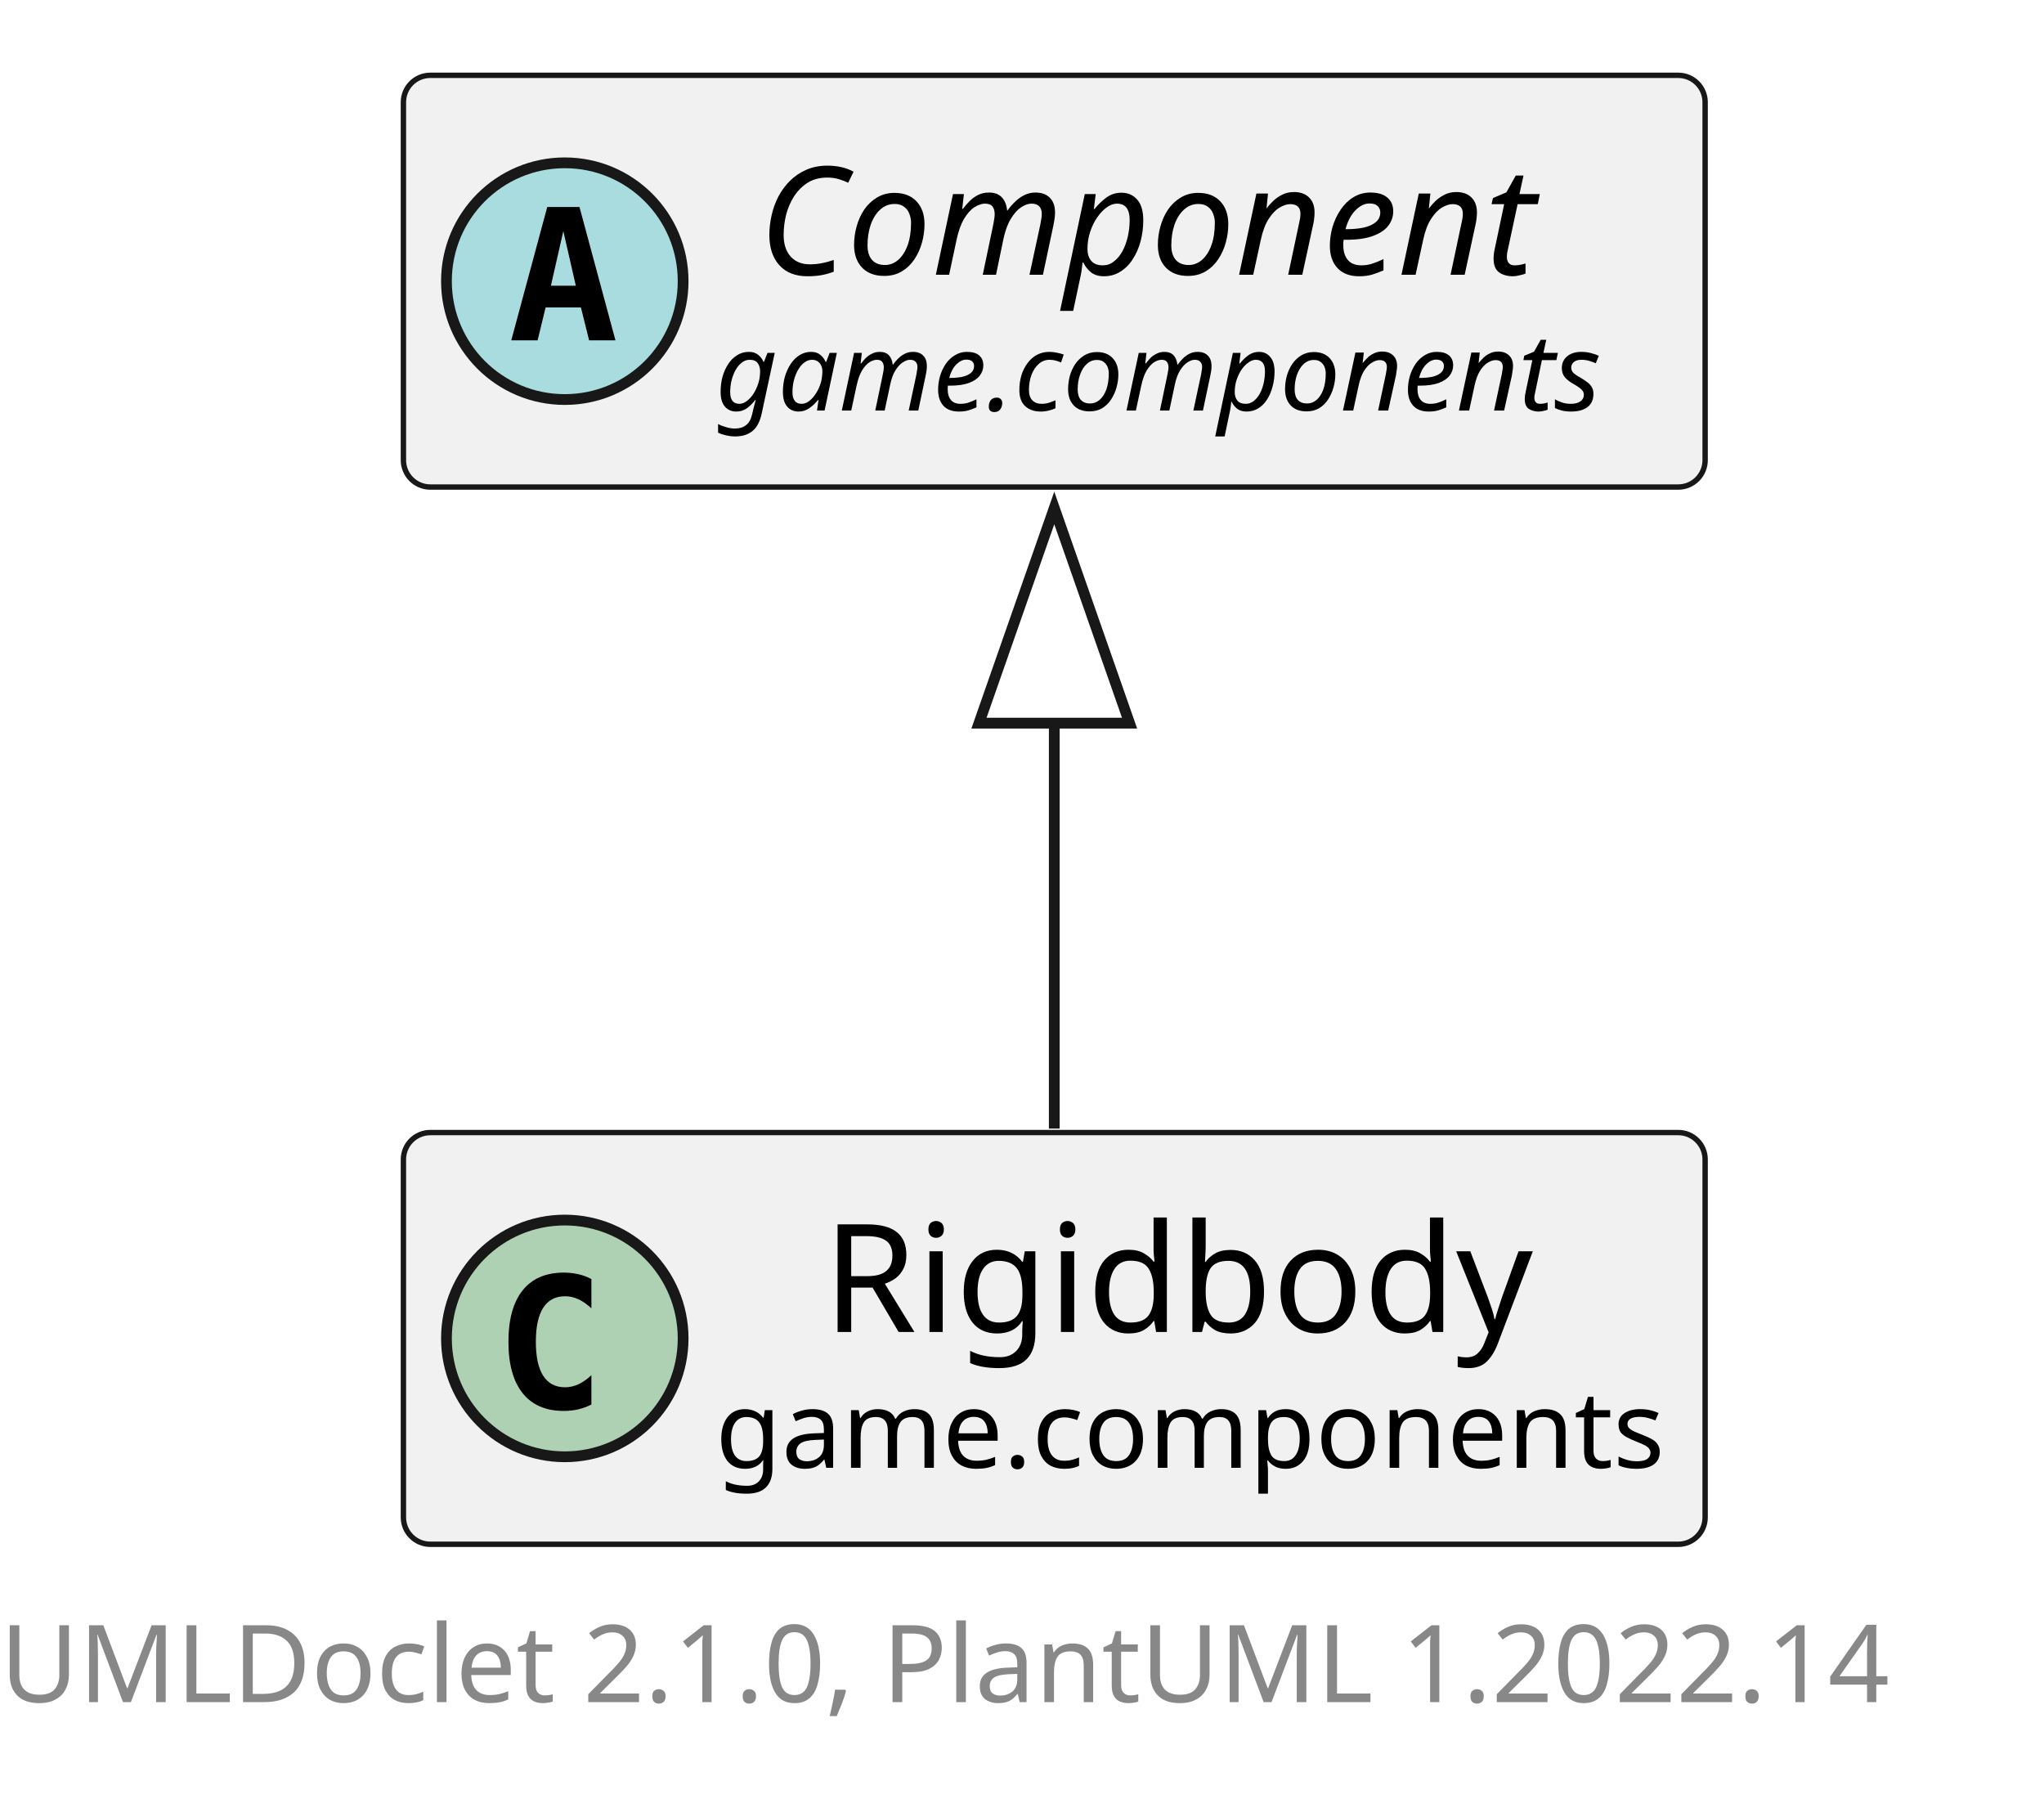
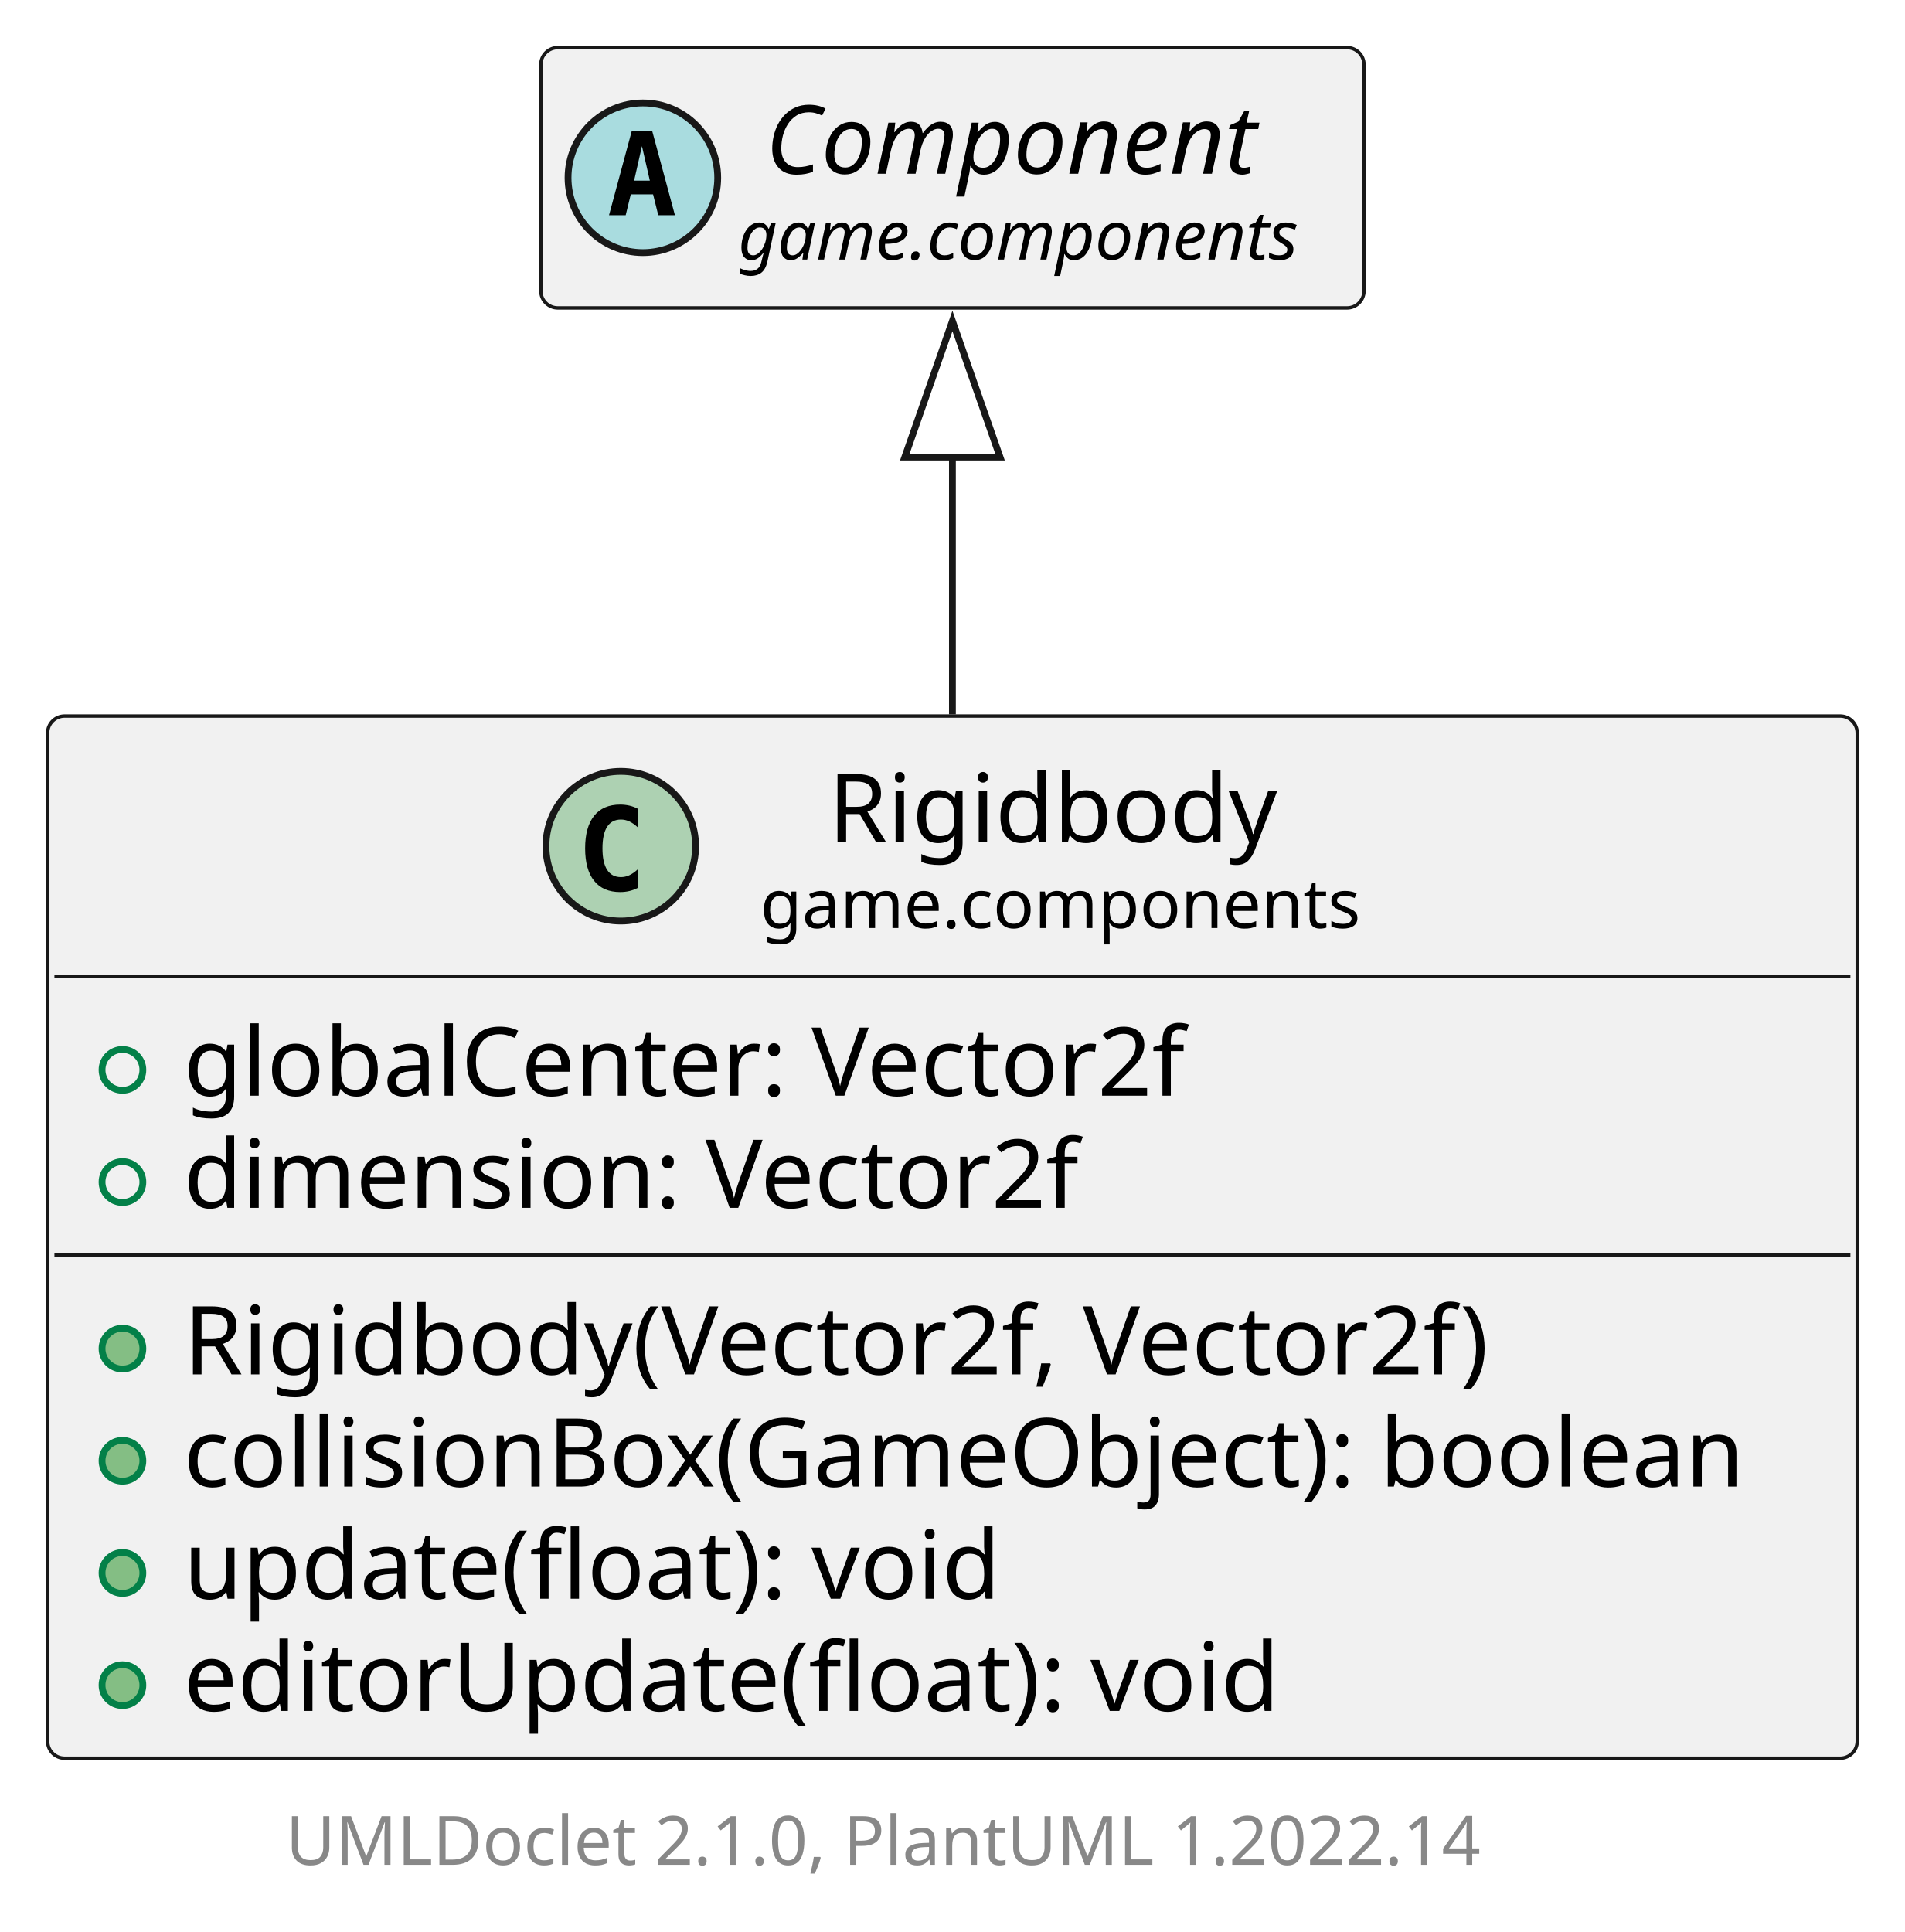
- <svg xmlns="http://www.w3.org/2000/svg" xmlns:xlink="http://www.w3.org/1999/xlink" contentStyleType="text/css" height="168px" preserveAspectRatio="none" style="width:190px;height:168px;background:#FFFFFF;" version="1.1" viewBox="0 0 190 168" width="190px" zoomAndPan="magnify">
+ <svg xmlns="http://www.w3.org/2000/svg" xmlns:xlink="http://www.w3.org/1999/xlink" contentStyleType="text/css" height="284px" preserveAspectRatio="none" style="width:280px;height:284px;background:#FFFFFF;" version="1.1" viewBox="0 0 280 284" width="280px" zoomAndPan="magnify">
  <defs />
  <g>
    <a href="Rigidbody.html" target="_top" title="Rigidbody.html" xlink:actuate="onRequest" xlink:href="Rigidbody.html" xlink:show="new" xlink:title="Rigidbody.html" xlink:type="simple">
      <g id="elem_game.components.Rigidbody">
-         <rect codeLine="5" fill="#F1F1F1" height="38.266" id="game.components.Rigidbody" rx="2.5" ry="2.5" style="stroke:#181818;stroke-width:0.5;" width="121" x="37.5" y="105.26" />
-         <ellipse cx="52.5" cy="124.393" fill="#ADD1B2" rx="11" ry="11" style="stroke:#181818;stroke-width:1.0;" />
-         <path d="M54.973,130.536 Q54.392,130.835 53.753,130.984 Q53.114,131.133 52.408,131.133 Q49.901,131.133 48.581,129.482 Q47.262,127.83 47.262,124.709 Q47.262,121.579 48.581,119.927 Q49.901,118.276 52.408,118.276 Q53.114,118.276 53.761,118.425 Q54.409,118.575 54.973,118.873 L54.973,121.596 Q54.342,121.015 53.749,120.745 Q53.155,120.475 52.524,120.475 Q51.18,120.475 50.495,121.542 Q49.81,122.609 49.81,124.709 Q49.81,126.8 50.495,127.867 Q51.18,128.934 52.524,128.934 Q53.155,128.934 53.749,128.664 Q54.342,128.394 54.973,127.813 Z " fill="#000000" />
-         <text fill="#000000" font-family="sans-serif" font-size="14" lengthAdjust="spacing" textLength="69" x="76.5" y="123.795">Rigidbody</text>
-         <text fill="#000000" font-family="sans-serif" font-size="10" lengthAdjust="spacing" textLength="89" x="66.5" y="136.416">game.components</text>
+         <rect codeLine="5" fill="#F1F1F1" height="153.195" id="game.components.Rigidbody" rx="2.5" ry="2.5" style="stroke:#181818;stroke-width:0.5;" width="266" x="7" y="105.26" />
+         <ellipse cx="91.25" cy="124.393" fill="#ADD1B2" rx="11" ry="11" style="stroke:#181818;stroke-width:1.0;" />
+         <path d="M93.723,130.536 Q93.142,130.835 92.503,130.984 Q91.864,131.133 91.158,131.133 Q88.651,131.133 87.332,129.482 Q86.012,127.83 86.012,124.709 Q86.012,121.579 87.332,119.927 Q88.651,118.276 91.158,118.276 Q91.864,118.276 92.511,118.425 Q93.159,118.575 93.723,118.873 L93.723,121.596 Q93.092,121.015 92.499,120.745 Q91.905,120.475 91.274,120.475 Q89.93,120.475 89.245,121.542 Q88.56,122.609 88.56,124.709 Q88.56,126.8 89.245,127.867 Q89.93,128.934 91.274,128.934 Q91.905,128.934 92.499,128.664 Q93.092,128.394 93.723,127.813 Z " fill="#000000" />
+         <text fill="#000000" font-family="sans-serif" font-size="14" lengthAdjust="spacing" textLength="69" x="121.75" y="123.795">Rigidbody</text>
+         <text fill="#000000" font-family="sans-serif" font-size="10" lengthAdjust="spacing" textLength="89" x="111.75" y="136.416">game.components</text>
+         <line style="stroke:#181818;stroke-width:0.5;" x1="8" x2="272" y1="143.526" y2="143.526" />
+         <ellipse cx="18" cy="157.27" fill="none" rx="3" ry="3" style="stroke:#038048;stroke-width:1.0;" />
+         <text fill="#000000" font-family="sans-serif" font-size="14" lengthAdjust="spacing" textLength="155" x="27" y="161.061">globalCenter: Vector2f</text>
+         <ellipse cx="18" cy="173.758" fill="none" rx="3" ry="3" style="stroke:#038048;stroke-width:1.0;" />
+         <text fill="#000000" font-family="sans-serif" font-size="14" lengthAdjust="spacing" textLength="138" x="27" y="177.549">dimension: Vector2f</text>
+         <line style="stroke:#181818;stroke-width:0.5;" x1="8" x2="272" y1="184.502" y2="184.502" />
+         <ellipse cx="18" cy="198.246" fill="#84BE84" rx="3" ry="3" style="stroke:#038048;stroke-width:1.0;" />
+         <text fill="#000000" font-family="sans-serif" font-size="14" lengthAdjust="spacing" textLength="203" x="27" y="202.037">Rigidbody(Vector2f, Vector2f)</text>
+         <ellipse cx="18" cy="214.735" fill="#84BE84" rx="3" ry="3" style="stroke:#038048;stroke-width:1.0;" />
+         <text fill="#000000" font-family="sans-serif" font-size="14" lengthAdjust="spacing" textLength="240" x="27" y="218.526">collisionBox(GameObject): boolean</text>
+         <ellipse cx="18" cy="231.223" fill="#84BE84" rx="3" ry="3" style="stroke:#038048;stroke-width:1.0;" />
+         <text fill="#000000" font-family="sans-serif" font-size="14" lengthAdjust="spacing" textLength="126" x="27" y="235.014">update(float): void</text>
+         <ellipse cx="18" cy="247.711" fill="#84BE84" rx="3" ry="3" style="stroke:#038048;stroke-width:1.0;" />
+         <text fill="#000000" font-family="sans-serif" font-size="14" lengthAdjust="spacing" textLength="168" x="27" y="251.502">editorUpdate(float): void</text>
      </g>
    </a>
    <a href="Component.html" target="_top" title="Component.html" xlink:actuate="onRequest" xlink:href="Component.html" xlink:show="new" xlink:title="Component.html" xlink:type="simple">
      <g id="elem_game.components.Component">
-         <rect codeLine="8" fill="#F1F1F1" height="38.266" id="game.components.Component" rx="2.5" ry="2.5" style="stroke:#181818;stroke-width:0.5;" width="121" x="37.5" y="7" />
-         <ellipse cx="52.5" cy="26.133" fill="#A9DCDF" rx="11" ry="11" style="stroke:#181818;stroke-width:1.0;" />
-         <path d="M52.363,21.481 L51.209,26.553 L53.525,26.553 Z M50.869,19.24 L53.866,19.24 L57.211,31.633 L54.762,31.633 L53.998,28.57 L50.72,28.57 L49.973,31.633 L47.524,31.633 Z " fill="#000000" />
-         <text fill="#000000" font-family="sans-serif" font-size="14" font-style="italic" lengthAdjust="spacing" textLength="81" x="70.5" y="25.535">Component</text>
-         <text fill="#000000" font-family="sans-serif" font-size="10" font-style="italic" lengthAdjust="spacing" textLength="89" x="66.5" y="38.156">game.components</text>
+         <rect codeLine="14" fill="#F1F1F1" height="38.266" id="game.components.Component" rx="2.5" ry="2.5" style="stroke:#181818;stroke-width:0.5;" width="121" x="79.5" y="7" />
+         <ellipse cx="94.5" cy="26.133" fill="#A9DCDF" rx="11" ry="11" style="stroke:#181818;stroke-width:1.0;" />
+         <path d="M94.363,21.481 L93.21,26.553 L95.525,26.553 Z M92.869,19.24 L95.866,19.24 L99.211,31.633 L96.762,31.633 L95.999,28.57 L92.72,28.57 L91.973,31.633 L89.524,31.633 Z " fill="#000000" />
+         <text fill="#000000" font-family="sans-serif" font-size="14" font-style="italic" lengthAdjust="spacing" textLength="81" x="112.5" y="25.535">Component</text>
+         <text fill="#000000" font-family="sans-serif" font-size="10" font-style="italic" lengthAdjust="spacing" textLength="89" x="108.5" y="38.156">game.components</text>
      </g>
    </a>
    <g id="link_game.components.Component_game.components.Rigidbody">
-       <path codeLine="10" d="M98,66.94 C98,80.1 98,94.12 98,104.89 " fill="none" id="game.components.Component-backto-game.components.Rigidbody" style="stroke:#181818;stroke-width:1.0;" />
-       <polygon fill="none" points="91,67.21,98,47.21,105,67.21,91,67.21" style="stroke:#181818;stroke-width:1.0;" />
+       <path codeLine="16" d="M140,67.05 C140,78.72 140,91.88 140,105.01 " fill="none" id="game.components.Component-backto-game.components.Rigidbody" style="stroke:#181818;stroke-width:1.0;" />
+       <polygon fill="none" points="133,67.19,140,47.19,147,67.19,133,67.19" style="stroke:#181818;stroke-width:1.0;" />
    </g>
-     <text fill="#888888" font-family="sans-serif" font-size="10" lengthAdjust="spacing" textLength="182" x="0" y="158.194">UMLDoclet 2.1.0, PlantUML 1.2022.14</text>
+     <text fill="#888888" font-family="sans-serif" font-size="10" lengthAdjust="spacing" textLength="182" x="42" y="274.123">UMLDoclet 2.1.0, PlantUML 1.2022.14</text>
  </g>
</svg>
